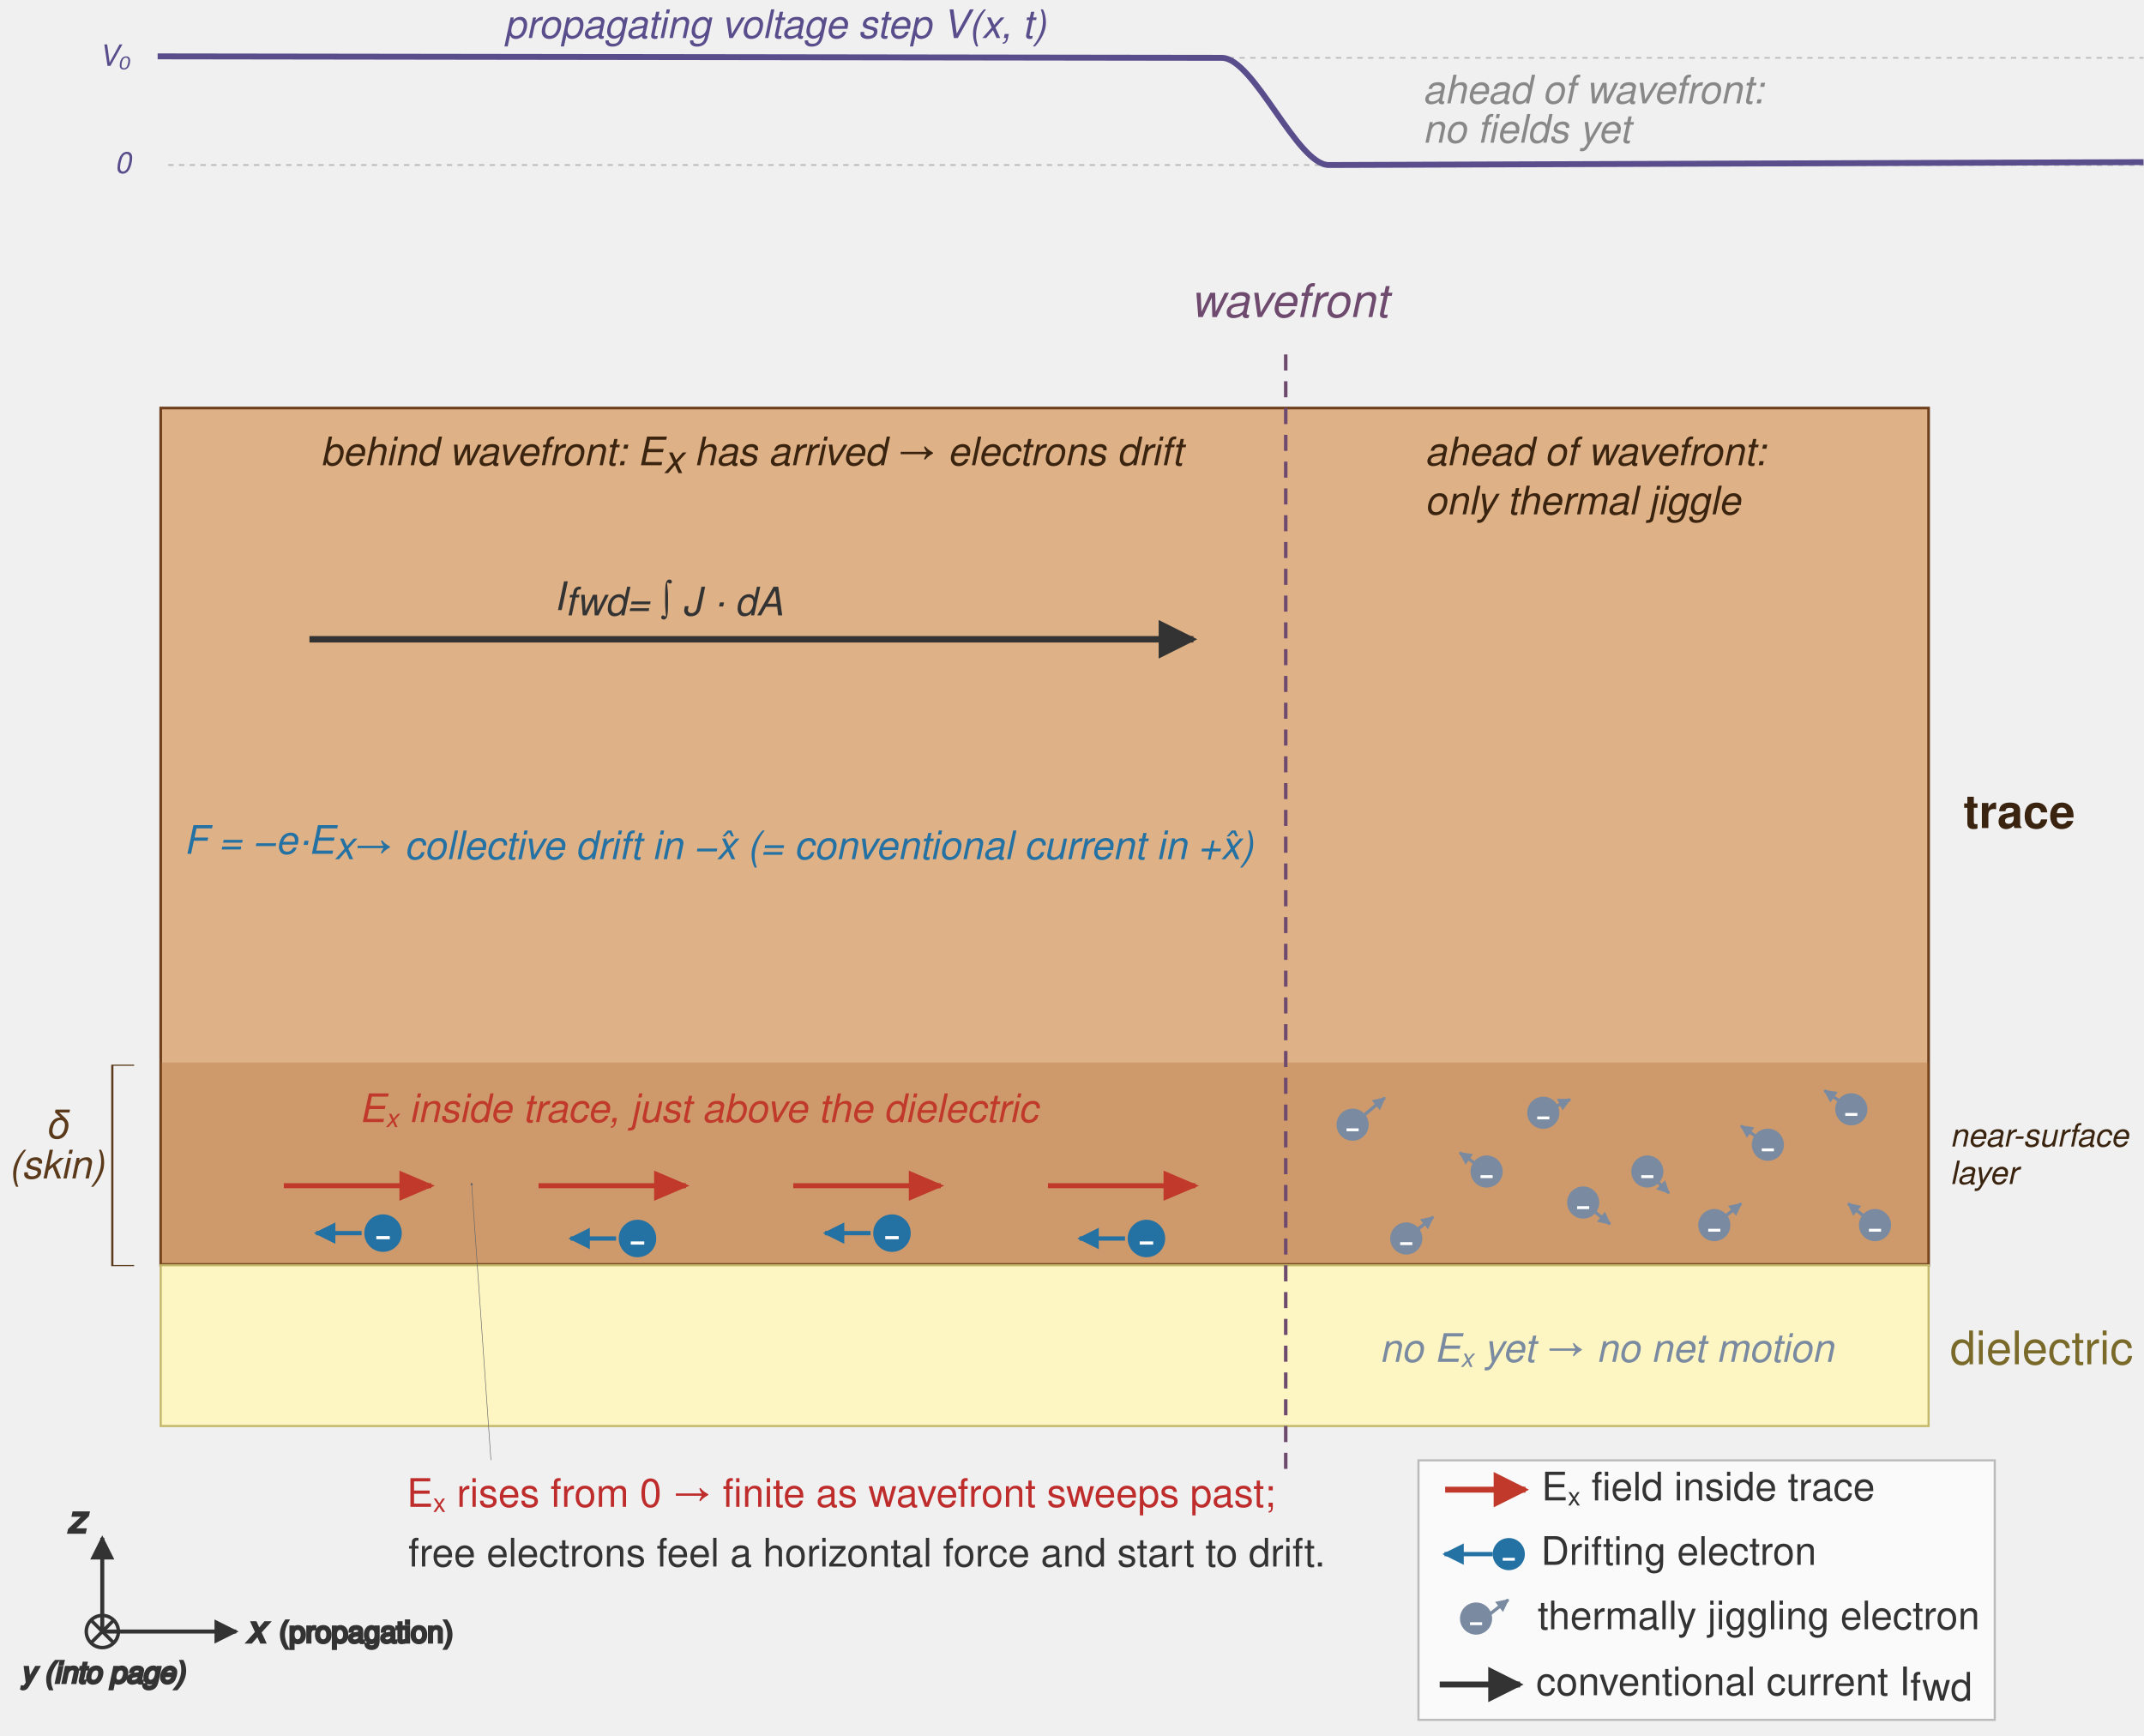
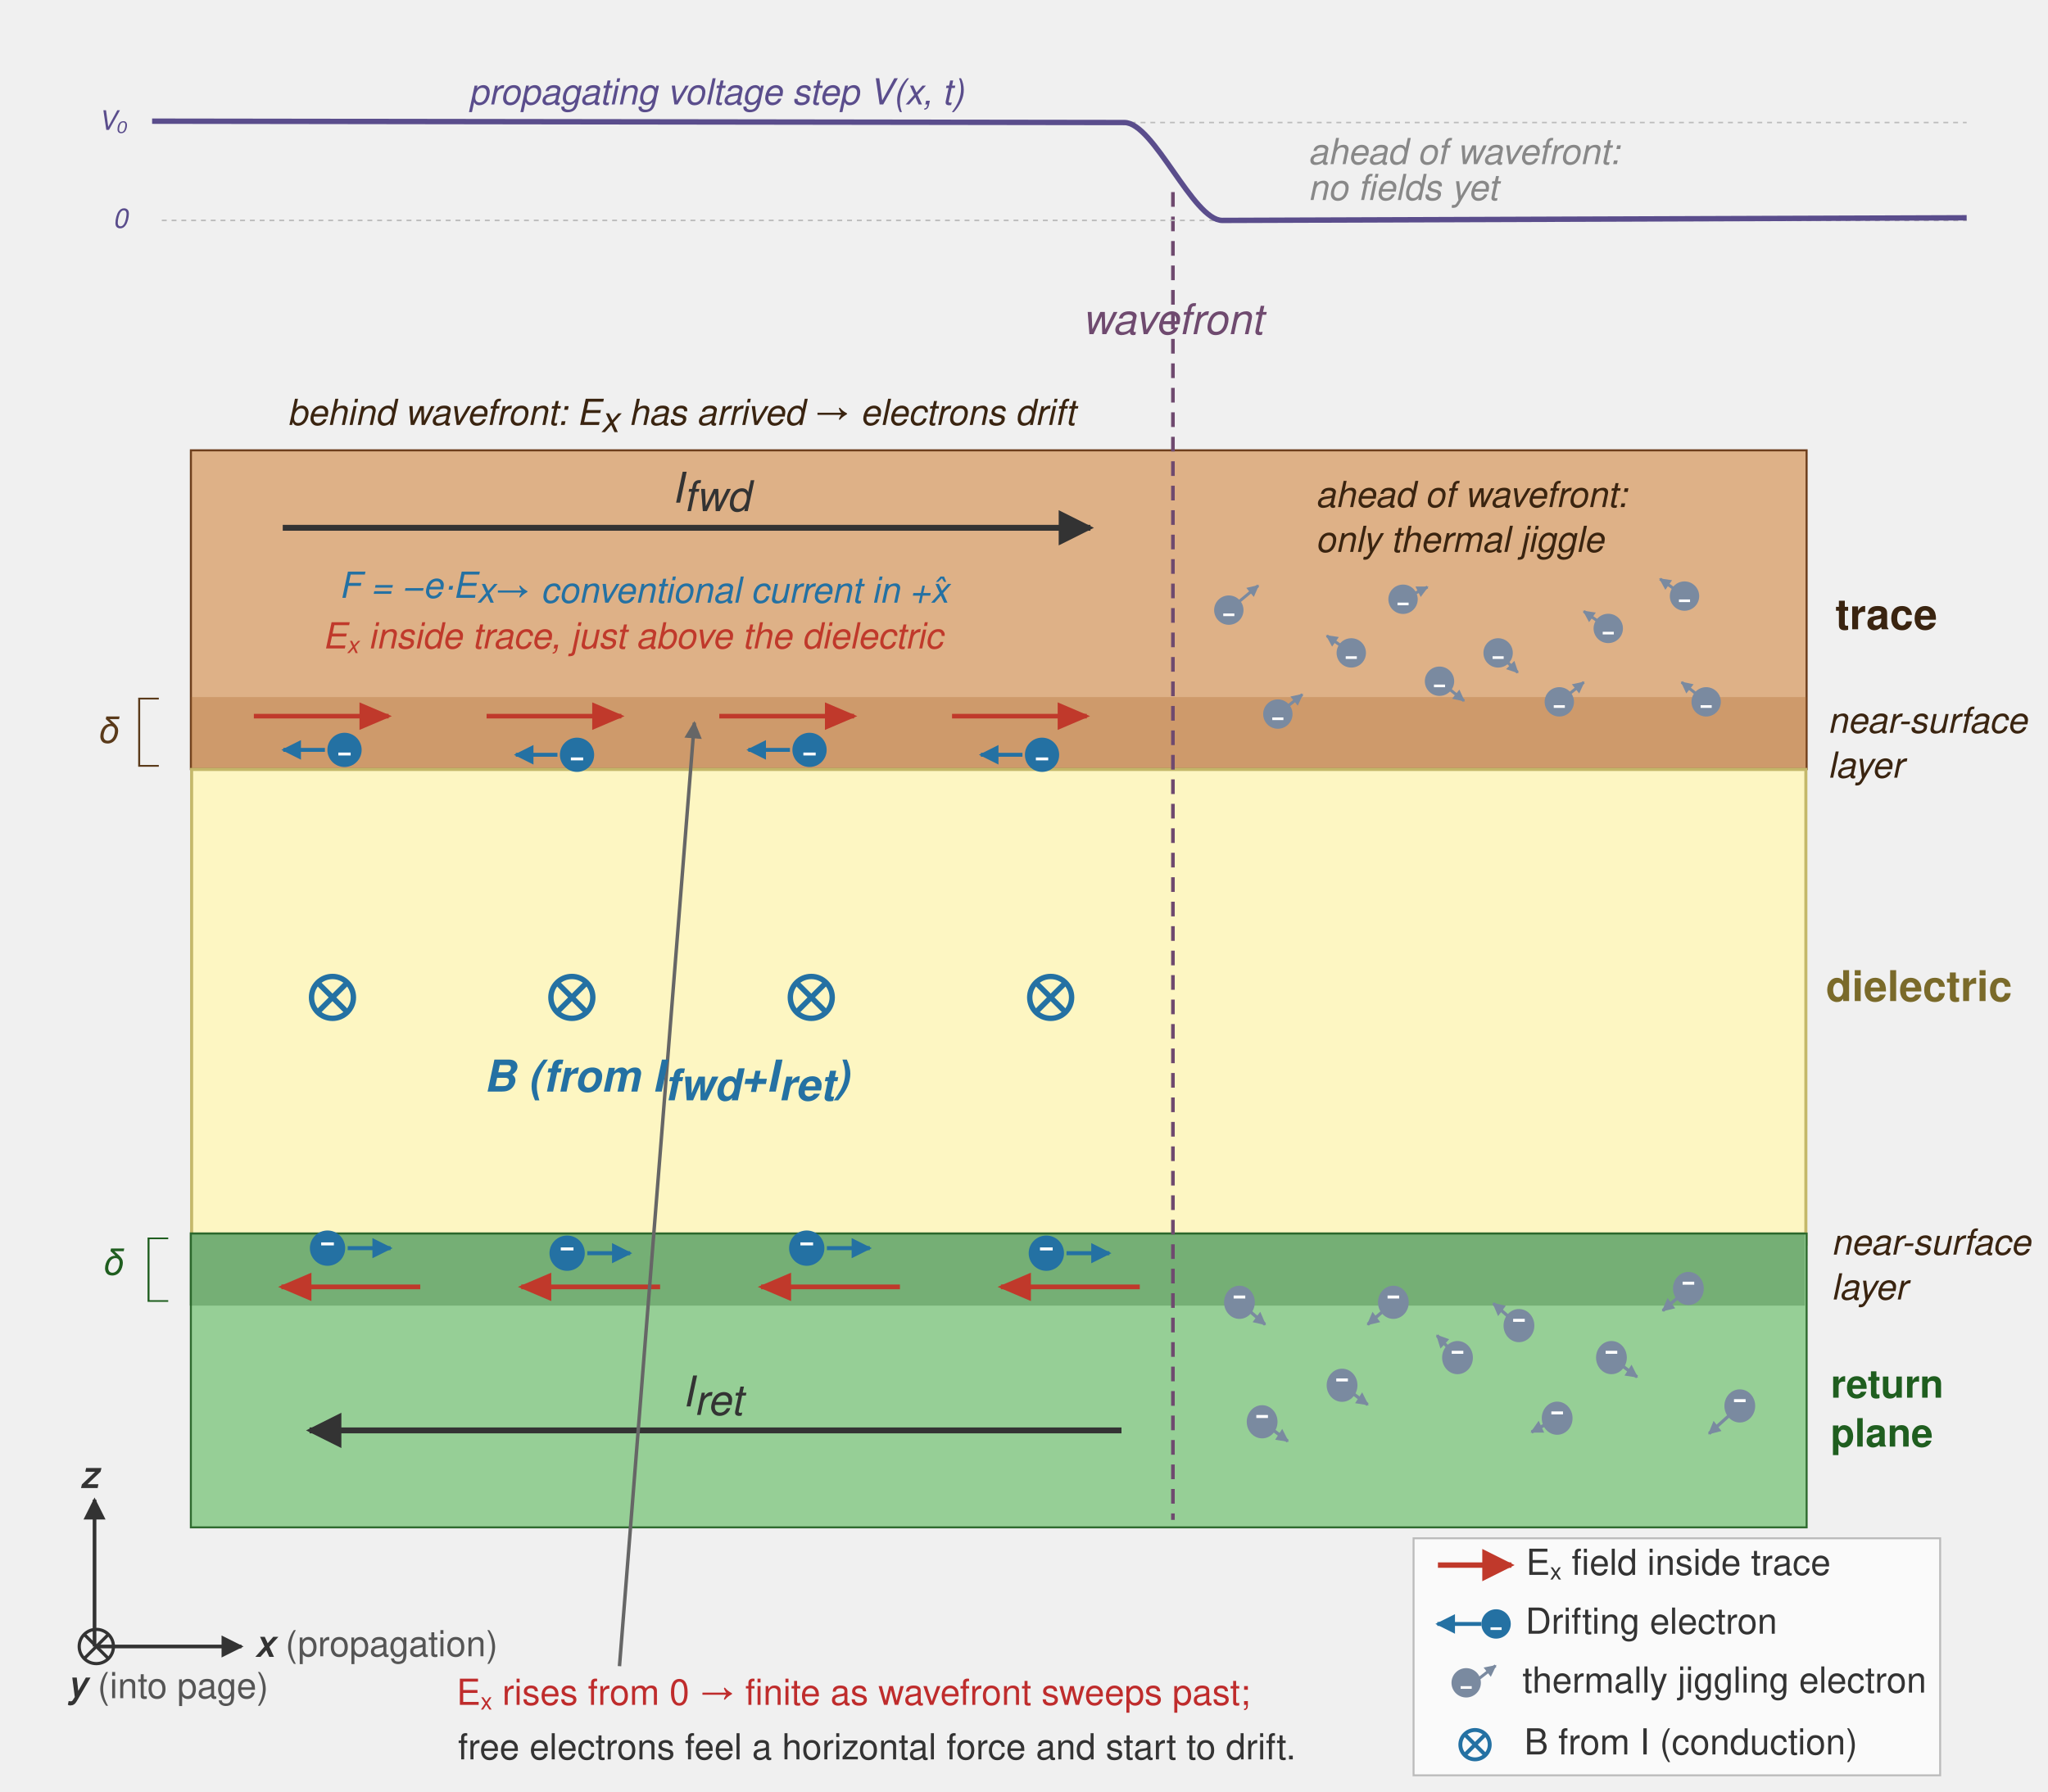
- <svg xmlns="http://www.w3.org/2000/svg" viewBox="0 0 800.42 647.832" font-family="Helvetica, Arial, sans-serif" font-size="14px" version="1.1" id="svg67" width="800.42" height="647.832">
+ <svg xmlns="http://www.w3.org/2000/svg" viewBox="0 0 836.783 732.308" font-family="Helvetica, Arial, sans-serif" font-size="14px" version="1.1" id="svg67" width="836.783" height="732.308">
  <defs id="defs6">
    <marker id="arrE" viewBox="0 0 10 10" refX="9" refY="5" markerWidth="6" markerHeight="6" orient="auto-start-reverse">
      <path d="M 0,0 10,5 0,10 Z" fill="#c0392b" id="path1" />
    </marker>
    <marker id="arre" viewBox="0 0 10 10" refX="9" refY="5" markerWidth="5" markerHeight="5" orient="auto-start-reverse">
      <path d="M 0,0 10,5 0,10 Z" fill="#2471a3" id="path2" />
    </marker>
    <marker id="arrI" viewBox="0 0 10 10" refX="9" refY="5" markerWidth="6" markerHeight="6" orient="auto-start-reverse">
      <path d="M 0,0 10,5 0,10 Z" fill="#333333" id="path3" />
    </marker>
    <marker id="arrJiggle" viewBox="0 0 10 10" refX="9" refY="5" markerWidth="4" markerHeight="4" orient="auto-start-reverse">
      <path d="M 0,0 10,5 0,10 Z" fill="#7a8aa0" id="path4" />
    </marker>
    <marker id="arrAx" viewBox="0 0 10 10" refX="9" refY="5" markerWidth="6" markerHeight="6" orient="auto-start-reverse">
      <path d="M 0,0 10,5 0,10 Z" fill="#333333" id="path5" />
    </marker>
    <marker id="arrLeader" viewBox="0 0 10 10" refX="9" refY="5" markerWidth="5" markerHeight="5" orient="auto-start-reverse">
      <path d="M 0,0 10,5 0,10 Z" fill="#666666" id="path6" />
    </marker>
+     <marker id="arrAx-7" viewBox="0 0 10 10" refX="9" refY="5" markerWidth="6" markerHeight="6" orient="auto-start-reverse">
+       <path d="M 0,0 10,5 0,10 Z" fill="#333333" id="path4-1" />
+     </marker>
+     <marker id="marker1" viewBox="0 0 10 10" refX="9" refY="5" markerWidth="6" markerHeight="6" orient="auto-start-reverse">
+       <path d="M 0,0 10,5 0,10 Z" fill="#333333" id="path1-1" />
+     </marker>
+     <marker id="arrE-3" viewBox="0 0 10 10" refX="9" refY="5" markerWidth="6" markerHeight="6" orient="auto-start-reverse">
+       <path d="M 0,0 10,5 0,10 Z" fill="#c0392b" id="path1-4" />
+     </marker>
+     <marker id="marker2" viewBox="0 0 10 10" refX="9" refY="5" markerWidth="6" markerHeight="6" orient="auto-start-reverse">
+       <path d="M 0,0 10,5 0,10 Z" fill="#c0392b" id="path2-1" />
+     </marker>
+     <marker id="marker3" viewBox="0 0 10 10" refX="9" refY="5" markerWidth="6" markerHeight="6" orient="auto-start-reverse">
+       <path d="M 0,0 10,5 0,10 Z" fill="#c0392b" id="path3-1" />
+     </marker>
+     <marker id="marker4" viewBox="0 0 10 10" refX="9" refY="5" markerWidth="6" markerHeight="6" orient="auto-start-reverse">
+       <path d="M 0,0 10,5 0,10 Z" fill="#c0392b" id="path4-3" />
+     </marker>
+     <marker id="marker5" viewBox="0 0 10 10" refX="9" refY="5" markerWidth="6" markerHeight="6" orient="auto-start-reverse">
+       <path d="M 0,0 10,5 0,10 Z" fill="#c0392b" id="path5-8" />
+     </marker>
+     <marker id="arre-8" viewBox="0 0 10 10" refX="9" refY="5" markerWidth="5" markerHeight="5" orient="auto-start-reverse">
+       <path d="M 0,0 10,5 0,10 Z" fill="#2471a3" id="path2-6" />
+     </marker>
+     <marker id="marker1-5" viewBox="0 0 10 10" refX="9" refY="5" markerWidth="5" markerHeight="5" orient="auto-start-reverse">
+       <path d="M 0,0 10,5 0,10 Z" fill="#2471a3" id="path1-0" />
+     </marker>
+     <marker id="marker3-2" viewBox="0 0 10 10" refX="9" refY="5" markerWidth="5" markerHeight="5" orient="auto-start-reverse">
+       <path d="M 0,0 10,5 0,10 Z" fill="#2471a3" id="path3-8" />
+     </marker>
+     <marker id="marker4-6" viewBox="0 0 10 10" refX="9" refY="5" markerWidth="5" markerHeight="5" orient="auto-start-reverse">
+       <path d="M 0,0 10,5 0,10 Z" fill="#2471a3" id="path4-0" />
+     </marker>
+     <marker id="arrE-2" viewBox="0 0 10 10" refX="9" refY="5" markerWidth="6" markerHeight="6" orient="auto-start-reverse">
+       <path d="M 0,0 10,5 0,10 Z" fill="#c0392b" id="path5-4" />
+     </marker>
+     <marker id="marker6" viewBox="0 0 10 10" refX="9" refY="5" markerWidth="6" markerHeight="6" orient="auto-start-reverse">
+       <path d="M 0,0 10,5 0,10 Z" fill="#c0392b" id="path6-8" />
+     </marker>
+     <marker id="marker7" viewBox="0 0 10 10" refX="9" refY="5" markerWidth="6" markerHeight="6" orient="auto-start-reverse">
+       <path d="M 0,0 10,5 0,10 Z" fill="#c0392b" id="path7" />
+     </marker>
+     <marker id="marker8" viewBox="0 0 10 10" refX="9" refY="5" markerWidth="6" markerHeight="6" orient="auto-start-reverse">
+       <path d="M 0,0 10,5 0,10 Z" fill="#c0392b" id="path8" />
+     </marker>
+     <marker id="arrJiggle-3" viewBox="0 0 10 10" refX="9" refY="5" markerWidth="4" markerHeight="4" orient="auto-start-reverse">
+       <path d="M 0,0 10,5 0,10 Z" fill="#7a8aa0" id="path4-7" />
+     </marker>
+     <marker id="marker1-8" viewBox="0 0 10 10" refX="9" refY="5" markerWidth="4" markerHeight="4" orient="auto-start-reverse">
+       <path d="M 0,0 10,5 0,10 Z" fill="#7a8aa0" id="path1-8" />
+     </marker>
+     <marker id="marker2-2" viewBox="0 0 10 10" refX="9" refY="5" markerWidth="4" markerHeight="4" orient="auto-start-reverse">
+       <path d="M 0,0 10,5 0,10 Z" fill="#7a8aa0" id="path2-9" />
+     </marker>
+     <marker id="marker3-1" viewBox="0 0 10 10" refX="9" refY="5" markerWidth="4" markerHeight="4" orient="auto-start-reverse">
+       <path d="M 0,0 10,5 0,10 Z" fill="#7a8aa0" id="path3-3" />
+     </marker>
+     <marker id="marker5-5" viewBox="0 0 10 10" refX="9" refY="5" markerWidth="4" markerHeight="4" orient="auto-start-reverse">
+       <path d="M 0,0 10,5 0,10 Z" fill="#7a8aa0" id="path5-9" />
+     </marker>
+     <marker id="marker6-8" viewBox="0 0 10 10" refX="9" refY="5" markerWidth="4" markerHeight="4" orient="auto-start-reverse">
+       <path d="M 0,0 10,5 0,10 Z" fill="#7a8aa0" id="path6-4" />
+     </marker>
+     <marker id="marker7-0" viewBox="0 0 10 10" refX="9" refY="5" markerWidth="4" markerHeight="4" orient="auto-start-reverse">
+       <path d="M 0,0 10,5 0,10 Z" fill="#7a8aa0" id="path7-7" />
+     </marker>
+     <marker id="marker8-6" viewBox="0 0 10 10" refX="9" refY="5" markerWidth="4" markerHeight="4" orient="auto-start-reverse">
+       <path d="M 0,0 10,5 0,10 Z" fill="#7a8aa0" id="path8-3" />
+     </marker>
+     <marker id="marker9" viewBox="0 0 10 10" refX="9" refY="5" markerWidth="4" markerHeight="4" orient="auto-start-reverse">
+       <path d="M 0,0 10,5 0,10 Z" fill="#7a8aa0" id="path9" />
+     </marker>
+     <marker id="marker10" viewBox="0 0 10 10" refX="9" refY="5" markerWidth="4" markerHeight="4" orient="auto-start-reverse">
+       <path d="M 0,0 10,5 0,10 Z" fill="#7a8aa0" id="path10" />
+     </marker>
+     <marker id="arrI-7" viewBox="0 0 10 10" refX="9" refY="5" markerWidth="6" markerHeight="6" orient="auto-start-reverse">
+       <path d="M 0,0 10,5 0,10 Z" fill="#333333" id="path3-33" />
+     </marker>
  </defs>
-   <rect x="60" y="152.308" width="660" height="320" fill="#b87333" stroke="#6e3f1d" stroke-width="1" id="rect6" style="fill:#deb187;fill-opacity:1" />
-   <rect x="60" y="396.643" width="660" height="75.664" fill="#a86628" opacity="0.3" stroke="none" id="rect7" style="stroke-width:0.735" />
-   <line x1="60" y1="472.308" x2="720" y2="472.308" stroke="#6e3f1d" stroke-width="1.6" id="line7" />
-   <rect x="60" y="472.308" width="660" height="60" fill="#fdf6c2" stroke="#c4b86a" stroke-width="0.8" id="rect8" />
-   <text x="733.035" y="309.091" fill="#3a2410" font-weight="bold" id="text8" style="font-size:17.333px">trace</text>
-   <text x="728" y="427.972" fill="#3a2410" font-size="12px" font-style="italic" id="text10">near-surface</text>
-   <text x="728" y="441.972" fill="#3a2410" font-size="12px" font-style="italic" id="text11">layer</text>
-   <text x="728" y="509.259" fill="#7a6a2a" id="text12" style="font-size:17.333px">dielectric</text>
-   <g stroke="#5a3a1a" stroke-width="0.8" fill="none" id="g13" transform="matrix(1.018929,0,0,0.5343062,-0.8669463,269.4)">
-     <path d="m 50,240 h -8 v 140 h 8" id="path13" />
-   </g>
-   <text x="21.119" y="424.888" fill="#5a3a1a" font-size="11px" font-style="italic" text-anchor="middle" id="text14" style="font-size:14.667px">δ</text>
-   <text x="21.119" y="439.888" fill="#5a3a1a" font-size="9px" font-style="italic" text-anchor="middle" id="text15" style="font-size:14.667px">(skin)</text>
-   <line x1="480" y1="132.308" x2="480" y2="552.308" stroke="#6f4a6f" stroke-width="1.3" stroke-dasharray="6, 4" id="line16" />
-   <text x="481.459" y="118.357" fill="#6f4a6f" font-style="italic" font-size="13px" id="text17" style="font-size:17.333px;text-align:center;text-anchor:middle">wavefront</text>
-   <text x="280.622" y="173.664" fill="#3a2410" font-size="12px" font-style="italic" id="text18" style="font-size:14.667px;text-align:center;text-anchor:middle">behind wavefront: E<tspan style="font-size:14.667px;baseline-shift:sub" id="tspan2">x</tspan> has arrived → electrons drift</text>
-   <text x="531.923" y="173.664" fill="#3a2410" font-size="12px" font-style="italic" id="text19" style="font-size:14.667px">
-     <tspan id="tspan3" x="531.923" y="173.664">ahead of wavefront:</tspan>
-     <tspan id="tspan4" x="531.923" y="191.998">only thermal jiggle</tspan>
-   </text>
-   <line x1="115.524" y1="238.636" x2="445.524" y2="238.636" stroke="#333333" stroke-width="2.4" marker-end="url(#arrI)" id="line19" />
-   <text x="206.853" y="227.72" fill="#333333" font-style="italic" font-size="12px" id="text20" style="font-size:14.667px">I<tspan font-size="10px" dy="2" id="tspan19" style="font-size:14.667px">fwd= ∫ J · dA</tspan>
-   </text>
-   <g stroke="#c0392b" stroke-width="2.2" fill="none" id="g27" transform="matrix(1.00094,0,0,0.8531332,-0.2590905,144.9169)">
+   <g id="g1" transform="translate(-80,-111.8881)" style="display:inline">
+     <rect x="157.999" y="295.925" width="660.149" height="130.279" fill="#deb187" stroke="#6e3f1d" stroke-width="0.851" id="rect6" />
+     <rect x="158.074" y="396.769" width="660" height="30" fill="#a86628" opacity="0.3" stroke="none" id="rect7" />
+     <rect x="158.296" y="426.353" width="659.555" height="194" fill="#fdf6c2" stroke="#c4b86a" stroke-width="1.245" id="rect8" />
+     <rect x="157.982" y="616.008" width="660.183" height="120.083" fill="#4ea94e" stroke="#2f6b2f" stroke-width="0.817" id="rect9" style="fill:#96cf96;fill-opacity:1" />
+     <rect x="157.434" y="615.461" width="660" height="30" fill="#1f5e1f" opacity="0.28" stroke="none" id="rect10" />
+     <text x="829.91" y="369.067" fill="#3a2410" font-weight="bold" id="text10-7" style="font-size:17.333px">trace</text>
+     <text x="826.074" y="521" fill="#7a6a2a" id="text12-4" style="font-size:17.333px">
+       <tspan style="font-style:normal;font-variant:normal;font-weight:bold;font-stretch:normal;font-family:Helvetica, Arial, sans-serif;-inkscape-font-specification:'Helvetica, Arial, sans-serif Bold'" id="tspan3-2">dielectric</tspan>
+     </text>
+     <text x="827.99" y="683.084" fill="#1f5e1f" font-weight="bold" id="text14" style="font-size:16px;stroke-width:1">
+       <tspan id="tspan93" x="827.99" y="683.084" style="font-size:16px;stroke-width:1">return</tspan>
+       <tspan id="tspan94" x="827.99" y="703.084" style="font-size:16px;stroke-width:1">plane</tspan>
+     </text>
+     <g stroke="#5a3a1a" stroke-width="0.8" fill="none" id="g15-7" transform="matrix(1.002988,0,0,0.9161738,94.73993,186.6673)">
+       <path d="m 50,230 h -8 v 30 h 8" id="path15" />
+     </g>
+     <text x="123.828" y="415.409" fill="#5a3a1a" font-size="11px" font-style="italic" text-anchor="middle" id="text16" style="font-size:14.667px">δ</text>
+     <g stroke="#1f5e1f" stroke-width="0.8" fill="none" id="g16" transform="matrix(1.005327,0,0,0.8533523,98.46896,327.8401)">
+       <path d="m 50,340 h -8 v 30 h 8" id="path16" />
+     </g>
+     <text x="125.746" y="632.821" fill="#1f5e1f" font-size="11px" font-style="italic" text-anchor="middle" id="text17-7" style="font-size:14.667px">δ</text>
+     <g stroke="#c0392b" stroke-width="2.4" fill="none" id="g24" transform="matrix(0.9923674,0,0,2.373388,100.1725,-192.21)" style="display:none;fill:#c13e3e;fill-opacity:0.54;stroke:#c0392b;stroke-opacity:0.5">
+       <line x1="120" y1="265" x2="120" y2="335" marker-end="url(#arrE-3)" id="line20" style="fill:#c13e3e;fill-opacity:0.3;stroke:#c0392b;stroke-opacity:0.5;marker-end:url(#arrE-3)" />
+       <line x1="200" y1="265" x2="200" y2="335" marker-end="url(#arrE-3)" id="line21" style="fill:#c13e3e;fill-opacity:0.3;stroke:#c0392b;stroke-opacity:0.5;marker-end:url(#arrE-3)" />
+       <line x1="280" y1="265" x2="280" y2="335" marker-end="url(#arrE-3)" id="line22" style="fill:#c13e3e;fill-opacity:0.3;stroke:#c0392b;stroke-opacity:0.5;marker-end:url(#arrE-3)" />
+       <line x1="360" y1="265" x2="360" y2="335" marker-end="url(#arrE-3)" id="line23" style="fill:#c13e3e;fill-opacity:0.3;stroke:#c0392b;stroke-opacity:0.5;marker-end:url(#arrE-3)" />
+       <line x1="430" y1="265" x2="430" y2="335" marker-end="url(#arrE-3)" id="line24-9" style="fill:#c13e3e;fill-opacity:0.3;stroke:#c0392b;stroke-opacity:0.5;marker-end:url(#arrE-3)" />
+     </g>
+     <text x="826.778" y="411.371" fill="#3a2410" font-size="12px" font-style="italic" id="text10-0" style="font-size:14.667px">
+       <tspan id="tspan1-31" x="826.778" y="411.371" style="font-size:14.667px">near-surface</tspan>
+       <tspan id="tspan2-9" x="826.778" y="429.704" style="font-size:14.667px">layer</tspan>
+     </text>
+     <text x="828.214" y="624.629" fill="#3a2410" font-size="12px" font-style="italic" id="text10-0-4" style="font-size:14.667px">
+       <tspan id="tspan1-3" x="828.214" y="624.629" style="font-size:14.667px">near-surface</tspan>
+       <tspan id="tspan2-1" x="828.214" y="642.963" style="font-size:14.667px">layer</tspan>
+     </text>
+   </g>
+   <line x1="479.243" y1="78.508" x2="479.243" y2="621.139" stroke="#6f4a6f" stroke-width="1.478" stroke-dasharray="6, 4" id="line16" />
+   <text x="479.222" y="136.554" fill="#6f4a6f" font-style="italic" font-size="13px" id="text17" style="font-size:17.333px;text-align:center;text-anchor:middle">wavefront</text>
+   <text x="278.384" y="173.664" fill="#3a2410" font-size="12px" font-style="italic" id="text18" style="font-size:14.667px;text-align:center;text-anchor:middle">behind wavefront: E<tspan style="font-size:14.667px;baseline-shift:sub" id="tspan2">x</tspan> has arrived → electrons drift</text>
+   <text x="537.518" y="207.231" fill="#3a2410" font-size="12px" font-style="italic" id="text19" style="font-size:14.667px">
+     <tspan id="tspan3" x="537.518" y="207.231">ahead of wavefront:</tspan>
+     <tspan id="tspan4" x="537.518" y="225.564">only thermal jiggle</tspan>
+   </text>
+   <line x1="115.524" y1="215.699" x2="445.524" y2="215.699" stroke="#333333" stroke-width="2.4" marker-end="url(#arrI)" id="line19" />
+   <line x1="458.217" y1="584.573" x2="126.489" y2="584.573" stroke="#333333" stroke-width="2.406" marker-end="url(#arrI-7)" id="line19-9" style="marker-end:url(#arrI-7)" />
+   <text x="278.776" y="574.775" fill="#333333" font-style="italic" font-size="12px" id="text20-9" style="font-size:17.333px">I<tspan style="font-size:17.333px;baseline-shift:sub" id="tspan6">ret</tspan>
+   </text>
+   <g stroke="#c0392b" stroke-width="2.2" fill="none" id="g27" transform="matrix(1.00094,0,0,0.8531332,-2.496853,-5.01322)">
    <line x1="106.118" y1="348.934" x2="161.118" y2="348.934" marker-end="url(#arrE)" id="line24" />
    <line x1="201.118" y1="348.934" x2="256.118" y2="348.934" marker-end="url(#arrE)" id="line25" />
    <line x1="296.118" y1="348.934" x2="351.118" y2="348.934" marker-end="url(#arrE)" id="line26" />
    <line x1="391.118" y1="348.934" x2="446.118" y2="348.934" marker-end="url(#arrE)" id="line27" />
  </g>
-   <text x="134.126" y="418.846" fill="#c0392b" font-style="italic" font-size="14px" id="text28" style="font-size:14.667px">E<tspan style="font-size:65%;baseline-shift:sub" id="tspan1">x</tspan> inside trace, just above the dielectric</text>
-   <g id="g36" transform="translate(-2.1678321e-8,92.30769)">
+   <text x="131.888" y="265" fill="#c0392b" font-style="italic" font-size="14px" id="text28" style="font-size:14.667px">E<tspan style="font-size:65%;baseline-shift:sub" id="tspan1">x</tspan> inside trace, just above the dielectric</text>
+   <g id="g36" transform="translate(-2.237762,-61.53846)">
    <g id="g32">
      <line x1="135" y1="368" x2="118" y2="368" stroke="#2471a3" stroke-width="1.6" marker-end="url(#arre)" id="line31" />
      <circle cx="143" cy="368" r="7" fill="#2471a3" id="circle31" />
      <text x="143" y="372" fill="#ffffff" text-anchor="middle" font-size="10px" font-weight="bold" id="text32">−</text>
    </g>
    <g id="g33">
      <line x1="230" y1="370" x2="213" y2="370" stroke="#2471a3" stroke-width="1.6" marker-end="url(#arre)" id="line32" />
      <circle cx="238" cy="370" r="7" fill="#2471a3" id="circle32" />
      <text x="238" y="374" fill="#ffffff" text-anchor="middle" font-size="10px" font-weight="bold" id="text33">−</text>
    </g>
    <g id="g34">
      <line x1="325" y1="368" x2="308" y2="368" stroke="#2471a3" stroke-width="1.6" marker-end="url(#arre)" id="line33" />
      <circle cx="333" cy="368" r="7" fill="#2471a3" id="circle33" />
      <text x="333" y="372" fill="#ffffff" text-anchor="middle" font-size="10px" font-weight="bold" id="text34">−</text>
    </g>
    <g id="g35">
      <line x1="420" y1="370" x2="403" y2="370" stroke="#2471a3" stroke-width="1.6" marker-end="url(#arre)" id="line34" />
      <circle cx="428" cy="370" r="7" fill="#2471a3" id="circle34" />
      <text x="428" y="374" fill="#ffffff" text-anchor="middle" font-size="10px" font-weight="bold" id="text35">−</text>
    </g>
  </g>
-   <text x="68.636" y="318.713" fill="#2471a3" font-style="italic" font-size="12px" id="text37" style="font-size:14.667px">F = −e·E<tspan font-size="9px" dy="2 -2" id="tspan36" style="font-size:14.667px">x→ collective drift in −x̂ (= conventional current in +x̂)</tspan>
-   </text>
-   <g id="g47" transform="translate(-2.1678321e-8,92.30769)">
+   <g stroke="#c0392b" stroke-width="2.2" fill="none" id="g27-5" transform="matrix(-1.031482,0,0,-0.8791653,575.1509,832.691)">
+     <line x1="106.118" y1="348.934" x2="161.118" y2="348.934" marker-end="url(#arrE-2)" id="line24-0" style="marker-end:url(#arrE-2)" />
+     <line x1="201.118" y1="348.934" x2="256.118" y2="348.934" marker-end="url(#arrE-2)" id="line25-9" style="marker-end:url(#arrE-2)" />
+     <line x1="296.118" y1="348.934" x2="351.118" y2="348.934" marker-end="url(#arrE-2)" id="line26-0" style="marker-end:url(#arrE-2)" />
+     <line x1="391.118" y1="348.934" x2="446.118" y2="348.934" marker-end="url(#arrE-2)" id="line27-0" style="marker-end:url(#arrE-2)" />
+   </g>
+   <g id="g36-6" transform="matrix(-1.030514,0,0,-1.030514,574.884,891.3809)">
+     <g id="g32-1">
+       <line x1="135" y1="368" x2="118" y2="368" stroke="#2471a3" stroke-width="1.6" marker-end="url(#arre-8)" id="line31-3" style="marker-end:url(#arre-8)" />
+       <circle cx="143" cy="368" r="7" fill="#2471a3" id="circle31-8" />
+       <text x="143" y="372" fill="#ffffff" text-anchor="middle" font-size="10px" font-weight="bold" id="text32-9">−</text>
+     </g>
+     <g id="g33-3">
+       <line x1="230" y1="370" x2="213" y2="370" stroke="#2471a3" stroke-width="1.6" marker-end="url(#arre-8)" id="line32-4" style="marker-end:url(#arre-8)" />
+       <circle cx="238" cy="370" r="7" fill="#2471a3" id="circle32-4" />
+       <text x="238" y="374" fill="#ffffff" text-anchor="middle" font-size="10px" font-weight="bold" id="text33-6">−</text>
+     </g>
+     <g id="g34-0">
+       <line x1="325" y1="368" x2="308" y2="368" stroke="#2471a3" stroke-width="1.6" marker-end="url(#arre-8)" id="line33-6" style="marker-end:url(#arre-8)" />
+       <circle cx="333" cy="368" r="7" fill="#2471a3" id="circle33-6" />
+       <text x="333" y="372" fill="#ffffff" text-anchor="middle" font-size="10px" font-weight="bold" id="text34-1">−</text>
+     </g>
+     <g id="g35-8">
+       <line x1="420" y1="370" x2="403" y2="370" stroke="#2471a3" stroke-width="1.6" marker-end="url(#arre-8)" id="line34-4" style="marker-end:url(#arre-8)" />
+       <circle cx="428" cy="370" r="7" fill="#2471a3" id="circle34-9" />
+       <text x="428" y="374" fill="#ffffff" text-anchor="middle" font-size="10px" font-weight="bold" id="text35-6">−</text>
+     </g>
+   </g>
+   <text x="138.566" y="244.308" fill="#2471a3" font-style="italic" font-size="12px" id="text37" style="font-size:14.667px">F = −e·E<tspan font-size="9px" dy="2 -2" id="tspan36" style="font-size:14.667px">x→ conventional current in +x̂</tspan>
+   </text>
+   <g id="g47" transform="matrix(-1.048233,0,0,-1.129826,1240.179,944.6112)">
    <line x1="504.965" y1="327.517" x2="516.965" y2="317.517" stroke="#7a8aa0" stroke-width="1.2" marker-end="url(#arrJiggle)" id="line37" />
    <circle cx="504.965" cy="327.517" r="6" fill="#7a8aa0" id="circle37" />
    <text x="504.965" y="331.517" fill="#ffffff" text-anchor="middle" font-size="9px" font-weight="bold" id="text38">−</text>
    <line x1="555" y1="345" x2="545" y2="338" stroke="#7a8aa0" stroke-width="1.2" marker-end="url(#arrJiggle)" id="line38" />
    <circle cx="555" cy="345" r="6" fill="#7a8aa0" id="circle38" />
    <text x="555" y="349" fill="#ffffff" text-anchor="middle" font-size="9px" font-weight="bold" id="text39">−</text>
    <line x1="591.049" y1="356.573" x2="601.049" y2="364.573" stroke="#7a8aa0" stroke-width="1.2" marker-end="url(#arrJiggle)" id="line39" />
    <circle cx="591.049" cy="356.573" r="6" fill="#7a8aa0" id="circle39" />
    <text x="591.049" y="360.573" fill="#ffffff" text-anchor="middle" font-size="9px" font-weight="bold" id="text40">−</text>
    <line x1="640" y1="365" x2="650" y2="357" stroke="#7a8aa0" stroke-width="1.2" marker-end="url(#arrJiggle)" id="line40" />
    <circle cx="640" cy="365" r="6" fill="#7a8aa0" id="circle40" />
    <text x="640" y="369" fill="#ffffff" text-anchor="middle" font-size="9px" font-weight="bold" id="text41">−</text>
    <line x1="691.154" y1="321.783" x2="681.154" y2="314.783" stroke="#7a8aa0" stroke-width="1.2" marker-end="url(#arrJiggle)" id="line41" />
    <circle cx="691.154" cy="321.783" r="6" fill="#7a8aa0" id="circle41" />
    <text x="691.154" y="325.783" fill="#ffffff" text-anchor="middle" font-size="9px" font-weight="bold" id="text42">−</text>
    <line x1="525" y1="370" x2="535" y2="362" stroke="#7a8aa0" stroke-width="1.2" marker-end="url(#arrJiggle)" id="line42" />
    <circle cx="525" cy="370" r="6" fill="#7a8aa0" id="circle42" />
    <text x="525" y="374" fill="#ffffff" text-anchor="middle" font-size="9px" font-weight="bold" id="text43">−</text>
    <line x1="576.154" y1="323.077" x2="586.154" y2="318.077" stroke="#7a8aa0" stroke-width="1.2" marker-end="url(#arrJiggle)" id="line43" />
    <circle cx="576.154" cy="323.077" r="6" fill="#7a8aa0" id="circle43" />
    <text x="576.154" y="327.077" fill="#ffffff" text-anchor="middle" font-size="9px" font-weight="bold" id="text44">−</text>
    <line x1="615" y1="345" x2="623" y2="353" stroke="#7a8aa0" stroke-width="1.2" marker-end="url(#arrJiggle)" id="line44" />
    <circle cx="615" cy="345" r="6" fill="#7a8aa0" id="circle44" />
    <text x="615" y="349" fill="#ffffff" text-anchor="middle" font-size="9px" font-weight="bold" id="text45">−</text>
    <line x1="660" y1="335" x2="650" y2="328" stroke="#7a8aa0" stroke-width="1.2" marker-end="url(#arrJiggle)" id="line45" />
    <circle cx="660" cy="335" r="6" fill="#7a8aa0" id="circle45" />
    <text x="660" y="339" fill="#ffffff" text-anchor="middle" font-size="9px" font-weight="bold" id="text46">−</text>
    <line x1="700" y1="365" x2="690" y2="357" stroke="#7a8aa0" stroke-width="1.2" marker-end="url(#arrJiggle)" id="line46" />
    <circle cx="700" cy="365" r="6" fill="#7a8aa0" id="circle46" />
    <text x="700" y="369" fill="#ffffff" text-anchor="middle" font-size="9px" font-weight="bold" id="text47">−</text>
  </g>
-   <text x="515.035" y="508.357" fill="#7a8aa0" font-style="italic" font-size="12px" id="text48" style="font-size:14.667px">no E<tspan style="font-size:65%;baseline-shift:sub" id="tspan6">x</tspan> yet → no net motion</text>
-   <g id="g56" transform="translate(111.8881,84.47552)">
-     <line x1="71.384" y1="460.553" x2="64.155" y2="357.037" stroke="#666666" stroke-width="0.207" marker-end="url(#arrLeader)" id="line48" />
+   <g id="g47-1" transform="translate(-2.888108,-78.17279)">
+     <line x1="504.965" y1="327.517" x2="516.965" y2="317.517" stroke="#7a8aa0" stroke-width="1.2" marker-end="url(#arrJiggle-3)" id="line37-5" style="marker-end:url(#arrJiggle-3)" />
+     <circle cx="504.965" cy="327.517" r="6" fill="#7a8aa0" id="circle37-4" />
+     <text x="504.965" y="331.517" fill="#ffffff" text-anchor="middle" font-size="9px" font-weight="bold" id="text38-2">−</text>
+     <line x1="555" y1="345" x2="545" y2="338" stroke="#7a8aa0" stroke-width="1.2" marker-end="url(#arrJiggle-3)" id="line38-0" style="marker-end:url(#arrJiggle-3)" />
+     <circle cx="555" cy="345" r="6" fill="#7a8aa0" id="circle38-9" />
+     <text x="555" y="349" fill="#ffffff" text-anchor="middle" font-size="9px" font-weight="bold" id="text39-7">−</text>
+     <line x1="591.049" y1="356.573" x2="601.049" y2="364.573" stroke="#7a8aa0" stroke-width="1.2" marker-end="url(#arrJiggle-3)" id="line39-3" style="marker-end:url(#arrJiggle-3)" />
+     <circle cx="591.049" cy="356.573" r="6" fill="#7a8aa0" id="circle39-7" />
+     <text x="591.049" y="360.573" fill="#ffffff" text-anchor="middle" font-size="9px" font-weight="bold" id="text40-2">−</text>
+     <line x1="640" y1="365" x2="650" y2="357" stroke="#7a8aa0" stroke-width="1.2" marker-end="url(#arrJiggle-3)" id="line40-6" style="marker-end:url(#arrJiggle-3)" />
+     <circle cx="640" cy="365" r="6" fill="#7a8aa0" id="circle40-0" />
+     <text x="640" y="369" fill="#ffffff" text-anchor="middle" font-size="9px" font-weight="bold" id="text41-1">−</text>
+     <line x1="691.154" y1="321.783" x2="681.154" y2="314.783" stroke="#7a8aa0" stroke-width="1.2" marker-end="url(#arrJiggle-3)" id="line41-6" style="marker-end:url(#arrJiggle-3)" />
+     <circle cx="691.154" cy="321.783" r="6" fill="#7a8aa0" id="circle41-5" />
+     <text x="691.154" y="325.783" fill="#ffffff" text-anchor="middle" font-size="9px" font-weight="bold" id="text42-7">−</text>
+     <line x1="525" y1="370" x2="535" y2="362" stroke="#7a8aa0" stroke-width="1.2" marker-end="url(#arrJiggle-3)" id="line42-5" style="marker-end:url(#arrJiggle-3)" />
+     <circle cx="525" cy="370" r="6" fill="#7a8aa0" id="circle42-4" />
+     <text x="525" y="374" fill="#ffffff" text-anchor="middle" font-size="9px" font-weight="bold" id="text43-1">−</text>
+     <line x1="576.154" y1="323.077" x2="586.154" y2="318.077" stroke="#7a8aa0" stroke-width="1.2" marker-end="url(#arrJiggle-3)" id="line43-2" style="marker-end:url(#arrJiggle-3)" />
+     <circle cx="576.154" cy="323.077" r="6" fill="#7a8aa0" id="circle43-0" />
+     <text x="576.154" y="327.077" fill="#ffffff" text-anchor="middle" font-size="9px" font-weight="bold" id="text44-0">−</text>
+     <line x1="615" y1="345" x2="623" y2="353" stroke="#7a8aa0" stroke-width="1.2" marker-end="url(#arrJiggle-3)" id="line44-1" style="marker-end:url(#arrJiggle-3)" />
+     <circle cx="615" cy="345" r="6" fill="#7a8aa0" id="circle44-4" />
+     <text x="615" y="349" fill="#ffffff" text-anchor="middle" font-size="9px" font-weight="bold" id="text45-6">−</text>
+     <line x1="660" y1="335" x2="650" y2="328" stroke="#7a8aa0" stroke-width="1.2" marker-end="url(#arrJiggle-3)" id="line45-0" style="marker-end:url(#arrJiggle-3)" />
+     <circle cx="660" cy="335" r="6" fill="#7a8aa0" id="circle45-7" />
+     <text x="660" y="339" fill="#ffffff" text-anchor="middle" font-size="9px" font-weight="bold" id="text46-1">−</text>
+     <line x1="700" y1="365" x2="690" y2="357" stroke="#7a8aa0" stroke-width="1.2" marker-end="url(#arrJiggle-3)" id="line46-7" style="marker-end:url(#arrJiggle-3)" />
+     <circle cx="700" cy="365" r="6" fill="#7a8aa0" id="circle46-7" />
+     <text x="700" y="369" fill="#ffffff" text-anchor="middle" font-size="9px" font-weight="bold" id="text47-7">−</text>
+   </g>
+   <g id="g56" transform="translate(146.5734,218.7413)">
+     <line x1="106.539" y1="462.189" x2="137.125" y2="76.595" stroke="#666666" stroke-width="0.577" marker-end="url(#arrLeader)" id="line48" style="stroke-width:1.422;stroke-dasharray:none" />
    <text x="40" y="478" fill="#333333" font-size="12px" id="text51" style="font-size:14.667px;fill:#bf2c2c;fill-opacity:1">E<tspan style="font-size:65%;baseline-shift:sub" id="tspan9">x</tspan> rises from 0 → finite as wavefront sweeps past;</text>
    <text x="40.559" y="500.273" fill="#333333" font-size="12px" id="text52" style="font-size:14.667px">free electrons feel a horizontal force and start to drift.</text>
  </g>
-   <g stroke="#333333" fill="#333333" id="g61" transform="translate(-501.8182,99.02097)">
-     <line x1="540" y1="510" x2="590" y2="510" stroke-width="1.5" marker-end="url(#arrAx)" id="line56" />
-     <text x="594" y="514" font-style="italic" id="text57">x</text>
-     <text x="606" y="514" font-size="11px" fill="#555555" id="text58">(propagation)</text>
-     <line x1="540" y1="510" x2="540" y2="475" stroke-width="1.5" marker-end="url(#arrAx)" id="line58" />
-     <text x="527" y="473" font-style="italic" id="text59">z</text>
-     <g transform="translate(540.028,510)" id="g60">
-       <circle r="6" fill="none" stroke="#333333" stroke-width="1.3" id="circle59" cx="0" cy="0" />
-       <line x1="-4" y1="-4" x2="4" y2="4" stroke="#333333" stroke-width="1.3" id="line59" />
-       <line x1="4" y1="-4" x2="-4" y2="4" stroke="#333333" stroke-width="1.3" id="line60" />
-     </g>
-     <text x="509.748" y="529.105" font-style="italic" font-size="11px" id="text60">y (into page)</text>
-   </g>
-   <g transform="translate(31.04895,630.6643)" id="g67">
+   <g transform="translate(79.05521,714.2129)" id="g67">
    <rect x="498.508" y="-85.548" width="215.153" height="96.873" fill="#fafafa" stroke="#bbbbbb" stroke-width="0.792" id="rect61" />
    <line x1="508.462" y1="-74.594" x2="538.462" y2="-74.594" stroke="#c0392b" stroke-width="2.2" marker-end="url(#arrE)" id="line61" />
    <text x="544.462" y="-70.594" font-size="11px" fill="#333333" id="text62" style="font-size:14.667px">E<tspan font-size="9px" id="tspan61" style="font-size:14.667px">
        <tspan style="font-size:65%;baseline-shift:sub" id="tspan8">x</tspan> field inside trace</tspan>
    </text>
    <g transform="translate(526.2238,-50.53846)" id="g63">
      <line x1="0" y1="0" x2="-18" y2="0" stroke="#2471a3" stroke-width="1.6" marker-end="url(#arre)" id="line62" />
      <circle cx="6" cy="0" r="6" fill="#2471a3" id="circle62" />
      <text x="6" y="4" fill="#ffffff" text-anchor="middle" font-size="9px" font-weight="bold" id="text63">−</text>
    </g>
    <text x="544.224" y="-46.538" font-size="11px" fill="#333333" id="text64" style="font-size:14.667px">Drifting electron</text>
    <g transform="translate(523.007,-26.48252)" id="g65">
      <line x1="0" y1="0" x2="9" y2="-7" stroke="#7a8aa0" stroke-width="1.2" marker-end="url(#arrJiggle)" id="line64" />
      <circle cx="-3" cy="0" r="6" fill="#7a8aa0" id="circle64" />
      <text x="-3" y="4" fill="#ffffff" text-anchor="middle" font-size="9px" font-weight="bold" id="text65">−</text>
    </g>
    <text x="543.007" y="-22.483" font-size="11px" fill="#333333" id="text66" style="font-size:14.667px">thermally jiggling electron</text>
-     <line x1="506.434" y1="-1.867" x2="536.434" y2="-1.867" stroke="#333333" stroke-width="2.2" marker-end="url(#arrI)" id="line66" />
-     <text x="542.434" y="2.133" font-size="11px" fill="#333333" id="text67" style="font-size:14.667px">conventional current I<tspan font-size="9px" dy="2" id="tspan66" style="font-size:14.667px">fwd</tspan>
-     </text>
-   </g>
-   <g id="g15" transform="translate(-23.8648,76.59671)">
+     <g transform="translate(523.6206,-1.206909)" id="g53">
+       <circle r="6" fill="none" stroke="#2471a3" stroke-width="1.6" id="circle52" cx="0" cy="0" />
+       <line x1="-4" y1="-4" x2="4" y2="4" stroke="#2471a3" stroke-width="1.6" id="line52" />
+       <line x1="4" y1="-4" x2="-4" y2="4" stroke="#2471a3" stroke-width="1.6" id="line53" />
+     </g>
+     <text x="543.741" y="2.793" font-size="11px" fill="#333333" id="text53" style="font-size:14.667px">B from I (conduction)</text>
+   </g>
+   <g id="g15" transform="translate(-20.56438,105.0788)">
    <line x1="86.673" y1="-15" x2="824.116" y2="-15" stroke="#bbbbbb" stroke-width="0.634" stroke-dasharray="2, 2" id="line10" />
    <line x1="170.589" y1="-55" x2="824.116" y2="-55" stroke="#bbbbbb" stroke-width="0.597" stroke-dasharray="2, 2" id="line11" />
    <path d="M 82.717,-55.559 480,-55 c 12,0.017 28,40.043 40,40 l 304.116,-1.079" fill="none" stroke="#5a4d8c" stroke-width="2.2" id="path11" />
    <text x="72.747" y="-52" fill="#5a4d8c" font-size="11px" text-anchor="end" font-style="italic" id="text11-0">V₀</text>
    <text x="72.747" y="-12" fill="#5a4d8c" font-size="11px" text-anchor="end" font-style="italic" id="text12-9">0</text>
    <text x="212.078" y="-62.396" fill="#5a4d8c" font-size="12px" font-style="italic" id="text13-4" style="font-size:14.667px">propagating voltage step V(x, t)</text>
    <text x="555" y="-38" fill="#888888" font-size="12px" font-style="italic" id="text14-8" style="font-size:14.667px;line-height:1">
      <tspan id="tspan5" x="555" y="-38" style="font-size:14.667px;line-height:1">ahead of wavefront:</tspan>
      <tspan id="tspan7" x="555" y="-23.333" style="font-size:14.667px;line-height:1">no fields yet</tspan>
    </text>
  </g>
+   <g stroke="#333333" fill="#333333" id="g49" transform="translate(9.115533,375.4731)">
+     <line x1="29.51" y1="297.413" x2="89.51" y2="297.413" stroke-width="1.5" marker-end="url(#arrAx-7)" id="line45-5" style="marker-end:url(#arrAx-7)" />
+     <text x="95.51" y="301.413" font-style="italic" id="text45-2" style="font-size:14.667px;stroke-width:0.5;stroke-dasharray:none">x</text>
+     <text x="107.51" y="301.413" font-size="11px" fill="#555555" id="text46-7" style="font-size:14.667px;stroke-width:0;stroke-dasharray:none">(propagation)</text>
+     <line x1="29.51" y1="297.413" x2="29.51" y2="237.413" stroke-width="1.5" marker-end="url(#arrAx-7)" id="line46-6" style="marker-end:url(#arrAx-7)" />
+     <text x="23.853" y="232.413" font-style="italic" id="text47-1" style="font-size:14.667px;stroke-width:0.5;stroke-dasharray:none">z</text>
+     <g transform="translate(64.51049,297.4126)" id="g48">
+       <circle r="7" fill="none" stroke="#333333" stroke-width="1.3" id="circle47" cx="-34.266" cy="0" />
+       <line x1="-39.266" y1="-5" x2="-29.266" y2="5" stroke="#333333" stroke-width="1.3" id="line47" />
+       <line x1="-29.266" y1="-5" x2="-39.266" y2="5" stroke="#333333" stroke-width="1.3" id="line48-4" />
+     </g>
+     <text x="18.769" y="318.056" font-style="italic" id="text48-2" style="font-size:14.667px;stroke-width:0.5;stroke-dasharray:none">y</text>
+     <text x="30.769" y="318.545" font-size="11px" fill="#555555" id="text49" style="font-size:14.667px;stroke-width:0;stroke-dasharray:none">(into page)</text>
+   </g>
+   <text x="274.514" y="205.413" fill="#333333" font-style="italic" font-size="12px" id="text20-9-8" style="font-size:17.333px">I<tspan style="font-size:17.333px;baseline-shift:sub" id="tspan6-2">fwd</tspan>
+   </text>
+   <g id="g33-4" transform="matrix(1.22269,0,0,1.22269,-47.56122,224.2152)">
+     <g stroke="#2471a3" stroke-width="1.8" fill="none" id="g25">
+       <circle cx="150" cy="150" r="7" id="circle22" />
+       <circle cx="230" cy="150" r="7" id="circle23" />
+       <circle cx="310" cy="150" r="7" id="circle24" />
+       <circle cx="390" cy="150" r="7" id="circle25" />
+     </g>
+     <g stroke="#2471a3" stroke-width="1.8" id="g32-14">
+       <line x1="145" y1="145" x2="155" y2="155" id="line25-3" />
+       <line x1="155" y1="145" x2="145" y2="155" id="line26-9" />
+       <line x1="225" y1="145" x2="235" y2="155" id="line27-8" />
+       <line x1="235" y1="145" x2="225" y2="155" id="line28" />
+       <line x1="305" y1="145" x2="315" y2="155" id="line29" />
+       <line x1="315" y1="145" x2="305" y2="155" id="line30" />
+       <line x1="385" y1="145" x2="395" y2="155" id="line31-8" />
+       <line x1="395" y1="145" x2="385" y2="155" id="line32-0" />
+     </g>
+   </g>
+   <text x="197.756" y="446.095" fill="#2471a3" font-weight="bold" font-style="italic" font-size="13px" id="text34-8" style="font-size:17.933px;line-height:1;stroke-width:1.223">
+     <tspan x="197.756" y="446.095" style="font-size:17.933px;line-height:1;stroke-width:1.223" id="tspan64">B (from I<tspan font-size="10px" id="tspan33" dy="0 0 0" style="font-size:17.933px;line-height:1;baseline-shift:sub;stroke-width:1.223">fwd</tspan>+I<tspan style="font-size:17.933px;baseline-shift:sub;stroke-width:1.223" id="tspan67">ret</tspan>)</tspan>
+   </text>
</svg>
